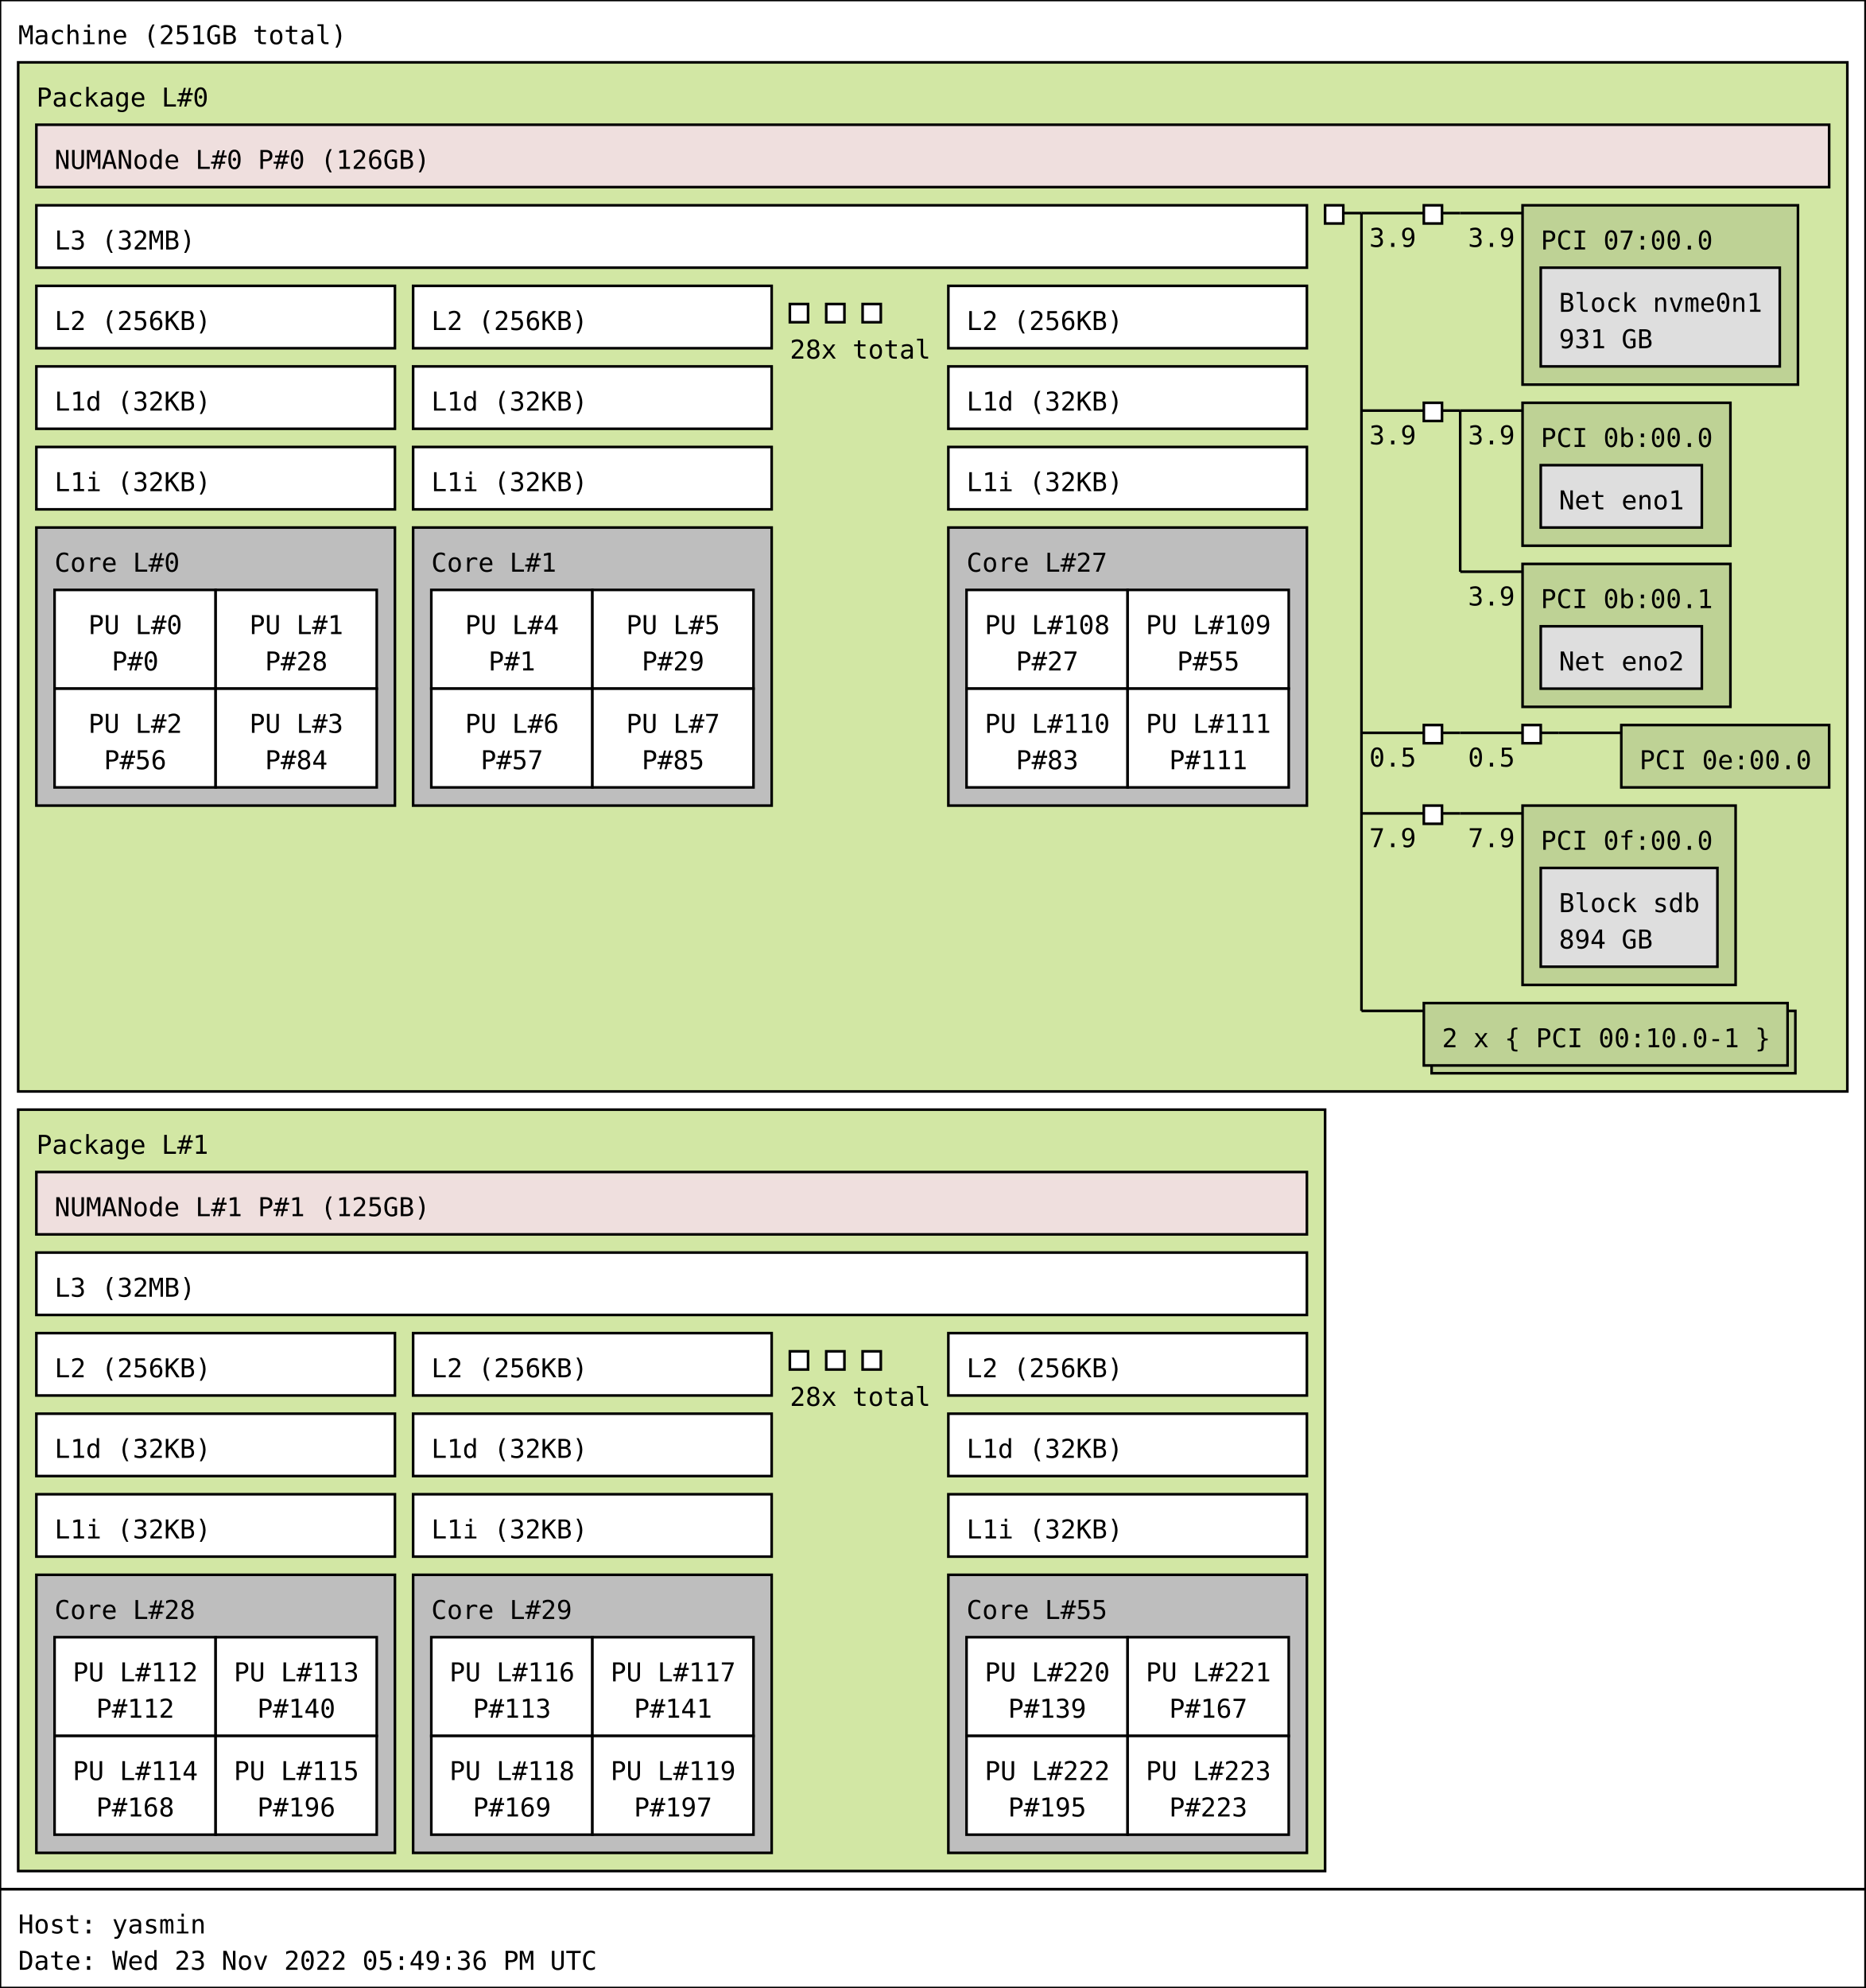
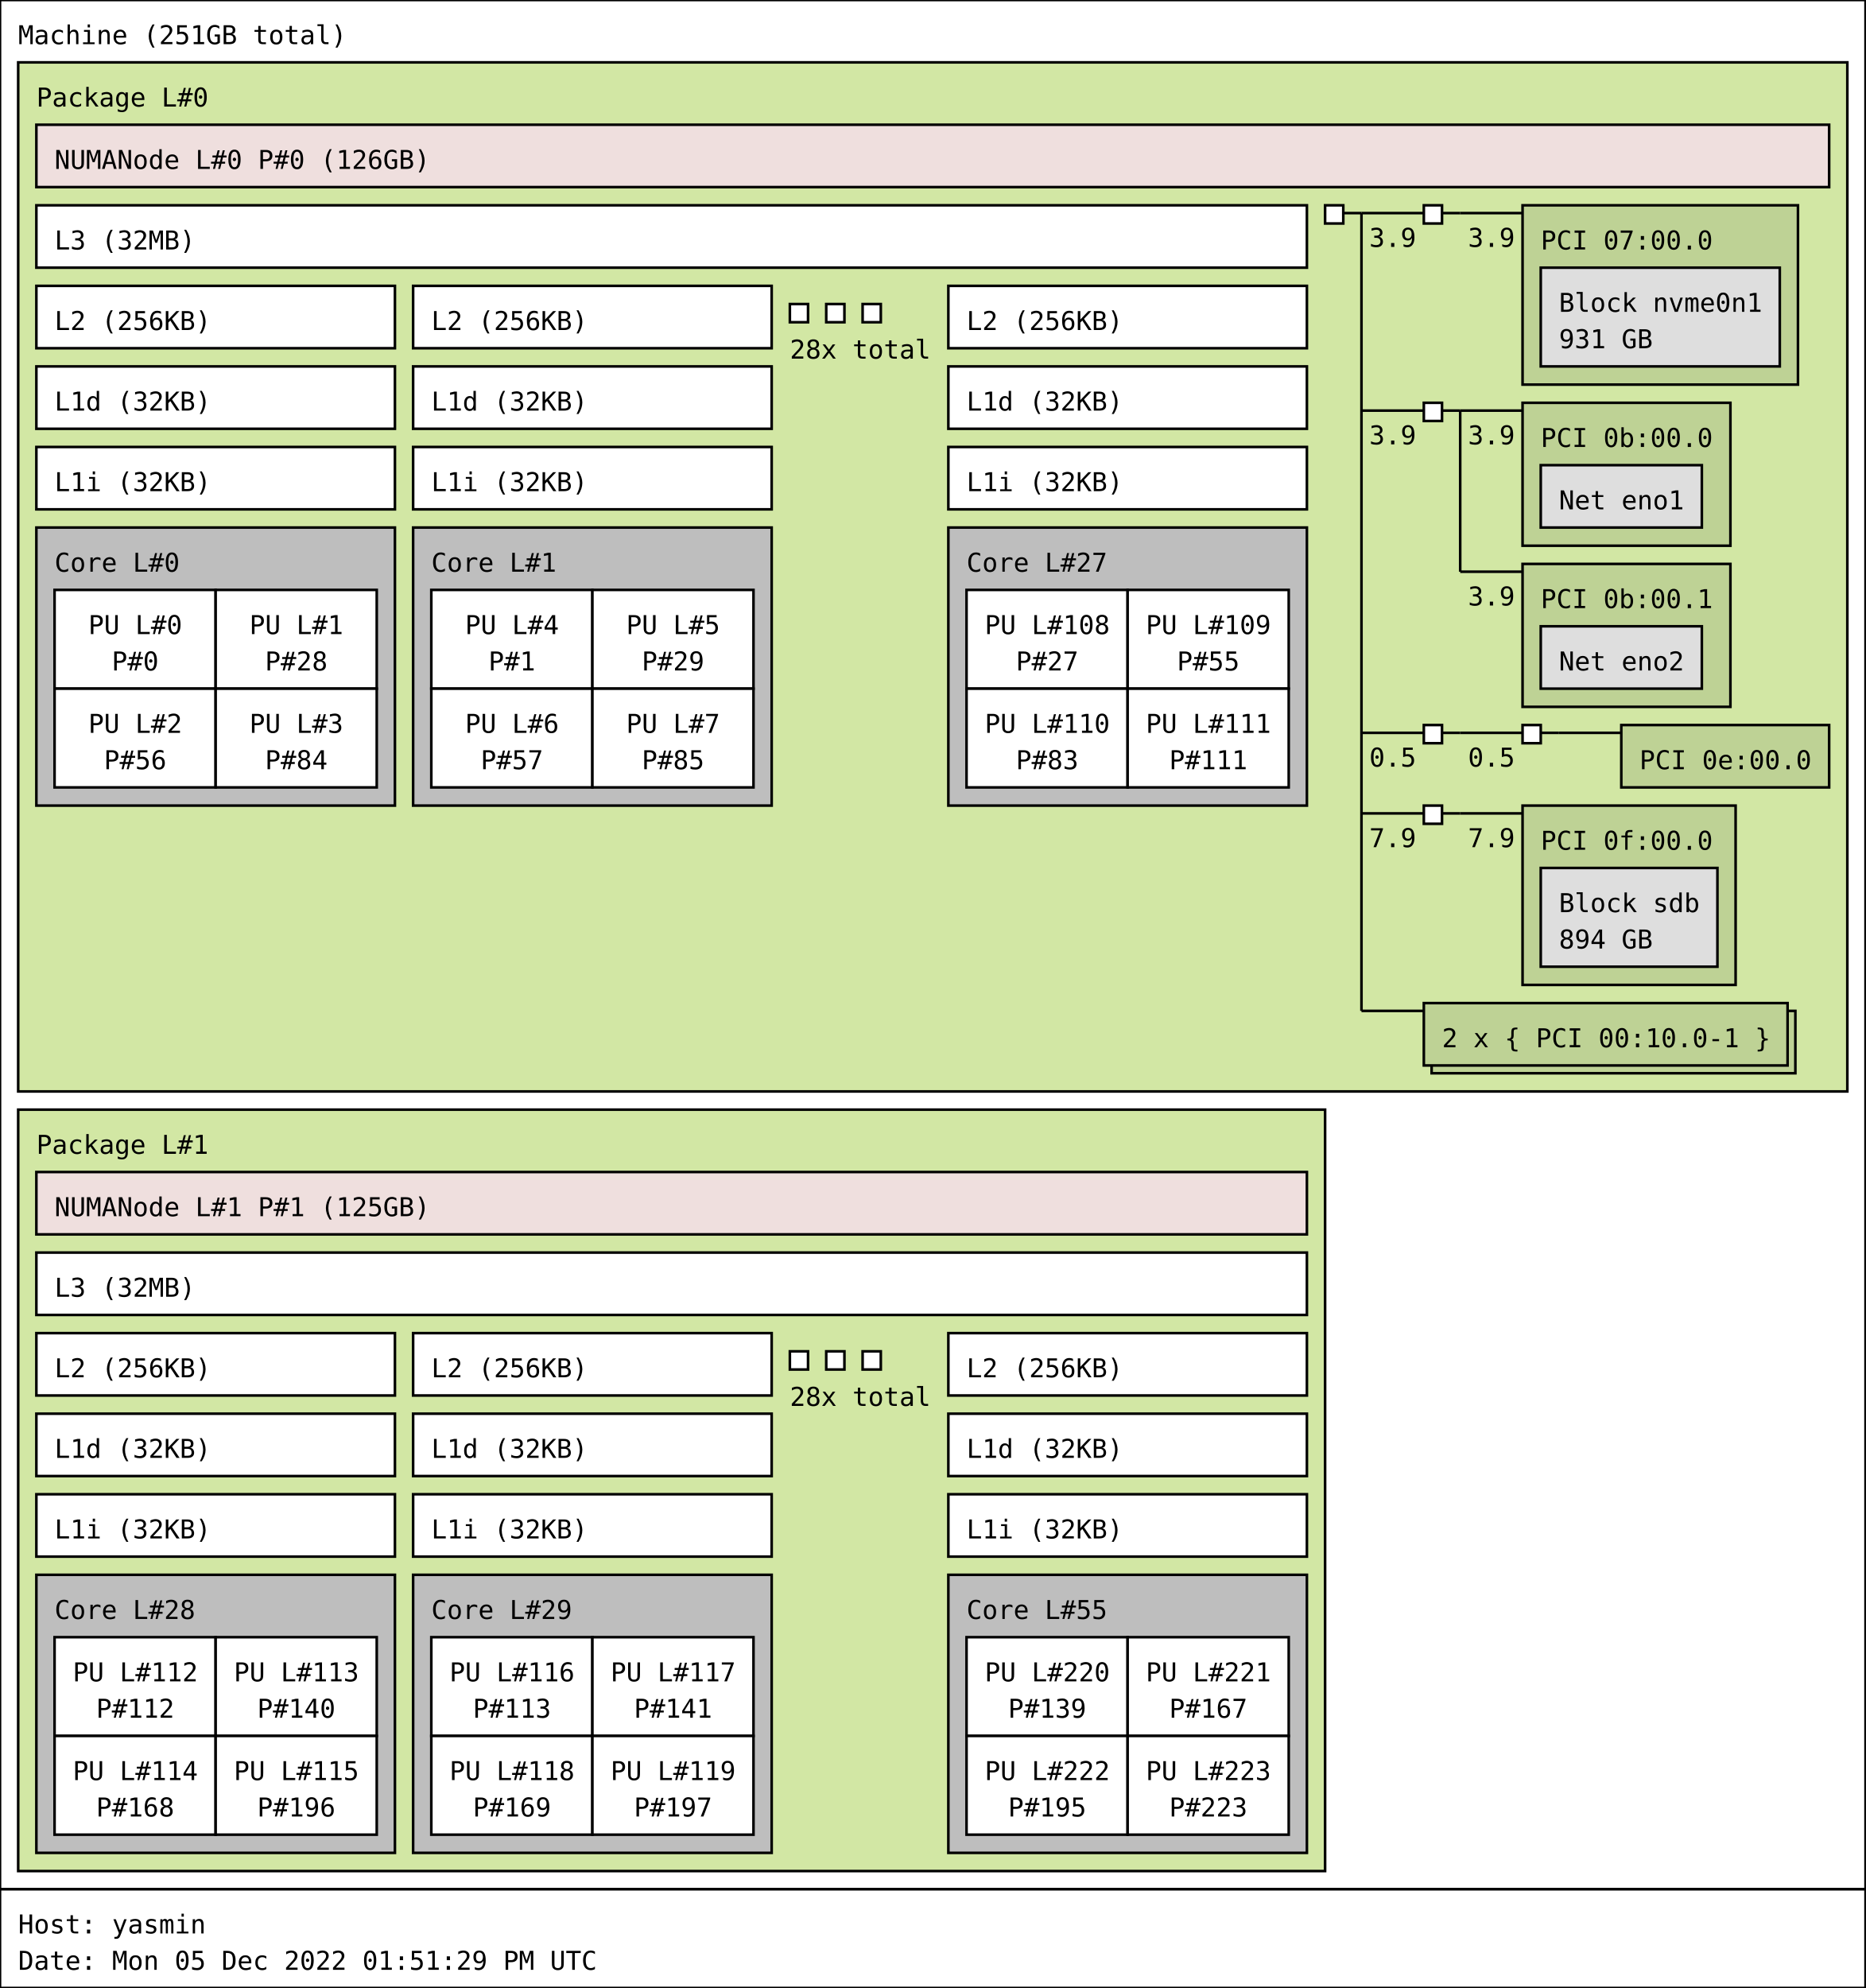
<svg xmlns="http://www.w3.org/2000/svg" width="718px" height="765px" viewBox="0 0 718px 765px" version="1.1">
  <rect id="Machine_0_rect" class="Machine" x="0" y="0" width="718" height="727" fill="rgb(255,255,255)" stroke="rgb(0,0,0)" stroke-width="1" />
  <text id="Machine_0_text" class="Machine" font-family="Monospace" x="7" y="17" fill="rgb(0,0,0)" font-size="10px">Machine (251GB total)</text>
  <rect id="Package_0_rect" class="Package" x="7" y="24" width="704" height="396" fill="rgb(210,231,164)" stroke="rgb(0,0,0)" stroke-width="1" />
  <text id="Package_0_text" class="Package" font-family="Monospace" x="14" y="41" fill="rgb(0,0,0)" font-size="10px">Package L#0</text>
  <rect id="L3_0_rect" class="L3" x="14" y="79" width="489" height="24" fill="rgb(255,255,255)" stroke="rgb(0,0,0)" stroke-width="1" />
  <text id="L3_0_text" class="L3" font-family="Monospace" x="21" y="96" fill="rgb(0,0,0)" font-size="10px">L3 (32MB)</text>
  <rect id="L2_0_rect" class="L2" x="14" y="110" width="138" height="24" fill="rgb(255,255,255)" stroke="rgb(0,0,0)" stroke-width="1" />
  <text id="L2_0_text" class="L2" font-family="Monospace" x="21" y="127" fill="rgb(0,0,0)" font-size="10px">L2 (256KB)</text>
  <rect id="L1d_0_rect" class="L1d" x="14" y="141" width="138" height="24" fill="rgb(255,255,255)" stroke="rgb(0,0,0)" stroke-width="1" />
  <text id="L1d_0_text" class="L1d" font-family="Monospace" x="21" y="158" fill="rgb(0,0,0)" font-size="10px">L1d (32KB)</text>
  <rect id="L1i_0_rect" class="L1i" x="14" y="172" width="138" height="24" fill="rgb(255,255,255)" stroke="rgb(0,0,0)" stroke-width="1" />
  <text id="L1i_0_text" class="L1i" font-family="Monospace" x="21" y="189" fill="rgb(0,0,0)" font-size="10px">L1i (32KB)</text>
  <rect id="Core_0_rect" class="Core" x="14" y="203" width="138" height="107" fill="rgb(190,190,190)" stroke="rgb(0,0,0)" stroke-width="1" />
  <text id="Core_0_text" class="Core" font-family="Monospace" x="21" y="220" fill="rgb(0,0,0)" font-size="10px">Core L#0</text>
  <rect id="PU_0_rect" class="PU" x="21" y="227" width="62" height="38" fill="rgb(255,255,255)" stroke="rgb(0,0,0)" stroke-width="1" />
  <text id="PU_0_text" class="PU" font-family="Monospace" x="34" y="244" fill="rgb(0,0,0)" font-size="10px">PU L#0</text>
  <text id="PU_0_text_1" class="PU" font-family="Monospace" x="43" y="258" fill="rgb(0,0,0)" font-size="10px">P#0</text>
  <rect id="PU_1_rect" class="PU" x="83" y="227" width="62" height="38" fill="rgb(255,255,255)" stroke="rgb(0,0,0)" stroke-width="1" />
  <text id="PU_1_text" class="PU" font-family="Monospace" x="96" y="244" fill="rgb(0,0,0)" font-size="10px">PU L#1</text>
  <text id="PU_1_text_1" class="PU" font-family="Monospace" x="102" y="258" fill="rgb(0,0,0)" font-size="10px">P#28</text>
  <rect id="PU_2_rect" class="PU" x="21" y="265" width="62" height="38" fill="rgb(255,255,255)" stroke="rgb(0,0,0)" stroke-width="1" />
  <text id="PU_2_text" class="PU" font-family="Monospace" x="34" y="282" fill="rgb(0,0,0)" font-size="10px">PU L#2</text>
  <text id="PU_2_text_1" class="PU" font-family="Monospace" x="40" y="296" fill="rgb(0,0,0)" font-size="10px">P#56</text>
  <rect id="PU_3_rect" class="PU" x="83" y="265" width="62" height="38" fill="rgb(255,255,255)" stroke="rgb(0,0,0)" stroke-width="1" />
  <text id="PU_3_text" class="PU" font-family="Monospace" x="96" y="282" fill="rgb(0,0,0)" font-size="10px">PU L#3</text>
  <text id="PU_3_text_1" class="PU" font-family="Monospace" x="102" y="296" fill="rgb(0,0,0)" font-size="10px">P#84</text>
  <rect id="L2_1_rect" class="L2" x="159" y="110" width="138" height="24" fill="rgb(255,255,255)" stroke="rgb(0,0,0)" stroke-width="1" />
  <text id="L2_1_text" class="L2" font-family="Monospace" x="166" y="127" fill="rgb(0,0,0)" font-size="10px">L2 (256KB)</text>
  <rect id="L1d_1_rect" class="L1d" x="159" y="141" width="138" height="24" fill="rgb(255,255,255)" stroke="rgb(0,0,0)" stroke-width="1" />
  <text id="L1d_1_text" class="L1d" font-family="Monospace" x="166" y="158" fill="rgb(0,0,0)" font-size="10px">L1d (32KB)</text>
  <rect id="L1i_1_rect" class="L1i" x="159" y="172" width="138" height="24" fill="rgb(255,255,255)" stroke="rgb(0,0,0)" stroke-width="1" />
  <text id="L1i_1_text" class="L1i" font-family="Monospace" x="166" y="189" fill="rgb(0,0,0)" font-size="10px">L1i (32KB)</text>
  <rect id="Core_1_rect" class="Core" x="159" y="203" width="138" height="107" fill="rgb(190,190,190)" stroke="rgb(0,0,0)" stroke-width="1" />
  <text id="Core_1_text" class="Core" font-family="Monospace" x="166" y="220" fill="rgb(0,0,0)" font-size="10px">Core L#1</text>
  <rect id="PU_4_rect" class="PU" x="166" y="227" width="62" height="38" fill="rgb(255,255,255)" stroke="rgb(0,0,0)" stroke-width="1" />
  <text id="PU_4_text" class="PU" font-family="Monospace" x="179" y="244" fill="rgb(0,0,0)" font-size="10px">PU L#4</text>
  <text id="PU_4_text_1" class="PU" font-family="Monospace" x="188" y="258" fill="rgb(0,0,0)" font-size="10px">P#1</text>
  <rect id="PU_5_rect" class="PU" x="228" y="227" width="62" height="38" fill="rgb(255,255,255)" stroke="rgb(0,0,0)" stroke-width="1" />
  <text id="PU_5_text" class="PU" font-family="Monospace" x="241" y="244" fill="rgb(0,0,0)" font-size="10px">PU L#5</text>
  <text id="PU_5_text_1" class="PU" font-family="Monospace" x="247" y="258" fill="rgb(0,0,0)" font-size="10px">P#29</text>
  <rect id="PU_6_rect" class="PU" x="166" y="265" width="62" height="38" fill="rgb(255,255,255)" stroke="rgb(0,0,0)" stroke-width="1" />
  <text id="PU_6_text" class="PU" font-family="Monospace" x="179" y="282" fill="rgb(0,0,0)" font-size="10px">PU L#6</text>
  <text id="PU_6_text_1" class="PU" font-family="Monospace" x="185" y="296" fill="rgb(0,0,0)" font-size="10px">P#57</text>
  <rect id="PU_7_rect" class="PU" x="228" y="265" width="62" height="38" fill="rgb(255,255,255)" stroke="rgb(0,0,0)" stroke-width="1" />
  <text id="PU_7_text" class="PU" font-family="Monospace" x="241" y="282" fill="rgb(0,0,0)" font-size="10px">PU L#7</text>
  <text id="PU_7_text_1" class="PU" font-family="Monospace" x="247" y="296" fill="rgb(0,0,0)" font-size="10px">P#85</text>
  <rect id="L2_2_rect" class="L2" x="304" y="117" width="7" height="7" fill="rgb(255,255,255)" stroke="rgb(0,0,0)" stroke-width="1" />
  <rect id="L2_2_rect" class="L2" x="318" y="117" width="7" height="7" fill="rgb(255,255,255)" stroke="rgb(0,0,0)" stroke-width="1" />
  <rect id="L2_2_rect" class="L2" x="332" y="117" width="7" height="7" fill="rgb(255,255,255)" stroke="rgb(0,0,0)" stroke-width="1" />
  <text id="L2_2_text" class="L2" font-family="Monospace" x="304" y="138" fill="rgb(0,0,0)" font-size="10px">28x total</text>
  <rect id="L2_27_rect" class="L2" x="365" y="110" width="138" height="24" fill="rgb(255,255,255)" stroke="rgb(0,0,0)" stroke-width="1" />
  <text id="L2_27_text" class="L2" font-family="Monospace" x="372" y="127" fill="rgb(0,0,0)" font-size="10px">L2 (256KB)</text>
  <rect id="L1d_27_rect" class="L1d" x="365" y="141" width="138" height="24" fill="rgb(255,255,255)" stroke="rgb(0,0,0)" stroke-width="1" />
  <text id="L1d_27_text" class="L1d" font-family="Monospace" x="372" y="158" fill="rgb(0,0,0)" font-size="10px">L1d (32KB)</text>
  <rect id="L1i_27_rect" class="L1i" x="365" y="172" width="138" height="24" fill="rgb(255,255,255)" stroke="rgb(0,0,0)" stroke-width="1" />
  <text id="L1i_27_text" class="L1i" font-family="Monospace" x="372" y="189" fill="rgb(0,0,0)" font-size="10px">L1i (32KB)</text>
  <rect id="Core_27_rect" class="Core" x="365" y="203" width="138" height="107" fill="rgb(190,190,190)" stroke="rgb(0,0,0)" stroke-width="1" />
  <text id="Core_27_text" class="Core" font-family="Monospace" x="372" y="220" fill="rgb(0,0,0)" font-size="10px">Core L#27</text>
  <rect id="PU_108_rect" class="PU" x="372" y="227" width="62" height="38" fill="rgb(255,255,255)" stroke="rgb(0,0,0)" stroke-width="1" />
  <text id="PU_108_text" class="PU" font-family="Monospace" x="379" y="244" fill="rgb(0,0,0)" font-size="10px">PU L#108</text>
  <text id="PU_108_text_1" class="PU" font-family="Monospace" x="391" y="258" fill="rgb(0,0,0)" font-size="10px">P#27</text>
  <rect id="PU_109_rect" class="PU" x="434" y="227" width="62" height="38" fill="rgb(255,255,255)" stroke="rgb(0,0,0)" stroke-width="1" />
  <text id="PU_109_text" class="PU" font-family="Monospace" x="441" y="244" fill="rgb(0,0,0)" font-size="10px">PU L#109</text>
  <text id="PU_109_text_1" class="PU" font-family="Monospace" x="453" y="258" fill="rgb(0,0,0)" font-size="10px">P#55</text>
  <rect id="PU_110_rect" class="PU" x="372" y="265" width="62" height="38" fill="rgb(255,255,255)" stroke="rgb(0,0,0)" stroke-width="1" />
  <text id="PU_110_text" class="PU" font-family="Monospace" x="379" y="282" fill="rgb(0,0,0)" font-size="10px">PU L#110</text>
  <text id="PU_110_text_1" class="PU" font-family="Monospace" x="391" y="296" fill="rgb(0,0,0)" font-size="10px">P#83</text>
  <rect id="PU_111_rect" class="PU" x="434" y="265" width="62" height="38" fill="rgb(255,255,255)" stroke="rgb(0,0,0)" stroke-width="1" />
  <text id="PU_111_text" class="PU" font-family="Monospace" x="441" y="282" fill="rgb(0,0,0)" font-size="10px">PU L#111</text>
  <text id="PU_111_text_1" class="PU" font-family="Monospace" x="450" y="296" fill="rgb(0,0,0)" font-size="10px">P#111</text>
  <rect id="NUMANode_0_rect" class="NUMANode" x="14" y="48" width="690" height="24" fill="rgb(239,223,222)" stroke="rgb(0,0,0)" stroke-width="1" />
  <text id="NUMANode_0_text" class="NUMANode" font-family="Monospace" x="21" y="65" fill="rgb(0,0,0)" font-size="10px">NUMANode L#0 P#0 (126GB)</text>
  <rect id="HostBridge_0_rect" class="HostBridge" x="510" y="79" width="7" height="7" fill="rgb(255,255,255)" stroke="rgb(0,0,0)" stroke-width="1" />
  <line id="HostBridge_0_line" class="HostBridge" x1="517" y1="82" x2="524" y2="82" stroke="rgb(0,0,0)" stroke-width="1" />
  <line id="HostBridge_0_line_2" class="HostBridge" x1="524" y1="82" x2="548" y2="82" stroke="rgb(0,0,0)" stroke-width="1" />
  <text id="HostBridge_0_text_2" class="HostBridge" font-family="Monospace" x="527" y="95" fill="rgb(0,0,0)" font-size="10px">3.9</text>
  <line id="HostBridge_0_line_3" class="HostBridge" x1="524" y1="158" x2="548" y2="158" stroke="rgb(0,0,0)" stroke-width="1" />
  <text id="HostBridge_0_text_3" class="HostBridge" font-family="Monospace" x="527" y="171" fill="rgb(0,0,0)" font-size="10px">3.9</text>
  <line id="HostBridge_0_line_4" class="HostBridge" x1="524" y1="282" x2="548" y2="282" stroke="rgb(0,0,0)" stroke-width="1" />
  <text id="HostBridge_0_text_4" class="HostBridge" font-family="Monospace" x="527" y="295" fill="rgb(0,0,0)" font-size="10px">0.5</text>
  <line id="HostBridge_0_line_5" class="HostBridge" x1="524" y1="313" x2="548" y2="313" stroke="rgb(0,0,0)" stroke-width="1" />
  <text id="HostBridge_0_text_5" class="HostBridge" font-family="Monospace" x="527" y="326" fill="rgb(0,0,0)" font-size="10px">7.9</text>
  <line id="HostBridge_0_line_6" class="HostBridge" x1="524" y1="389" x2="548" y2="389" stroke="rgb(0,0,0)" stroke-width="1" />
  <line id="HostBridge_0_line_1" class="HostBridge" x1="524" y1="82" x2="524" y2="389" stroke="rgb(0,0,0)" stroke-width="1" />
  <rect id="PCIBridge_1_rect" class="PCIBridge" x="548" y="79" width="7" height="7" fill="rgb(255,255,255)" stroke="rgb(0,0,0)" stroke-width="1" />
  <line id="PCIBridge_1_line" class="PCIBridge" x1="555" y1="82" x2="562" y2="82" stroke="rgb(0,0,0)" stroke-width="1" />
  <line id="PCIBridge_1_line_2" class="PCIBridge" x1="562" y1="82" x2="586" y2="82" stroke="rgb(0,0,0)" stroke-width="1" />
  <text id="PCIBridge_1_text_2" class="PCIBridge" font-family="Monospace" x="565" y="95" fill="rgb(0,0,0)" font-size="10px">3.9</text>
  <line id="PCIBridge_1_line_1" class="PCIBridge" x1="562" y1="82" x2="562" y2="82" stroke="rgb(0,0,0)" stroke-width="1" />
  <rect id="PCI_0_rect" class="PCI" x="586" y="79" width="106" height="69" fill="rgb(190,210,149)" stroke="rgb(0,0,0)" stroke-width="1" />
  <text id="PCI_0_text" class="PCI" font-family="Monospace" x="593" y="96" fill="rgb(0,0,0)" font-size="10px">PCI 07:00.0</text>
  <rect id="Block_0_rect" class="Block" x="593" y="103" width="92" height="38" fill="rgb(222,222,222)" stroke="rgb(0,0,0)" stroke-width="1" />
  <text id="Block_0_text" class="Block" font-family="Monospace" x="600" y="120" fill="rgb(0,0,0)" font-size="10px">Block nvme0n1</text>
  <text id="Block_0_text_1" class="Block" font-family="Monospace" x="600" y="134" fill="rgb(0,0,0)" font-size="10px">931 GB</text>
  <rect id="PCIBridge_2_rect" class="PCIBridge" x="548" y="155" width="7" height="7" fill="rgb(255,255,255)" stroke="rgb(0,0,0)" stroke-width="1" />
  <line id="PCIBridge_2_line" class="PCIBridge" x1="555" y1="158" x2="562" y2="158" stroke="rgb(0,0,0)" stroke-width="1" />
  <line id="PCIBridge_2_line_2" class="PCIBridge" x1="562" y1="158" x2="586" y2="158" stroke="rgb(0,0,0)" stroke-width="1" />
  <text id="PCIBridge_2_text_2" class="PCIBridge" font-family="Monospace" x="565" y="171" fill="rgb(0,0,0)" font-size="10px">3.9</text>
  <line id="PCIBridge_2_line_3" class="PCIBridge" x1="562" y1="220" x2="586" y2="220" stroke="rgb(0,0,0)" stroke-width="1" />
  <text id="PCIBridge_2_text_3" class="PCIBridge" font-family="Monospace" x="565" y="233" fill="rgb(0,0,0)" font-size="10px">3.9</text>
  <line id="PCIBridge_2_line_1" class="PCIBridge" x1="562" y1="158" x2="562" y2="220" stroke="rgb(0,0,0)" stroke-width="1" />
  <rect id="PCI_1_rect" class="PCI" x="586" y="155" width="80" height="55" fill="rgb(190,210,149)" stroke="rgb(0,0,0)" stroke-width="1" />
  <text id="PCI_1_text" class="PCI" font-family="Monospace" x="593" y="172" fill="rgb(0,0,0)" font-size="10px">PCI 0b:00.0</text>
  <rect id="Net_1_rect" class="Net" x="593" y="179" width="62" height="24" fill="rgb(222,222,222)" stroke="rgb(0,0,0)" stroke-width="1" />
  <text id="Net_1_text" class="Net" font-family="Monospace" x="600" y="196" fill="rgb(0,0,0)" font-size="10px">Net eno1</text>
  <rect id="PCI_2_rect" class="PCI" x="586" y="217" width="80" height="55" fill="rgb(190,210,149)" stroke="rgb(0,0,0)" stroke-width="1" />
  <text id="PCI_2_text" class="PCI" font-family="Monospace" x="593" y="234" fill="rgb(0,0,0)" font-size="10px">PCI 0b:00.1</text>
  <rect id="Net_2_rect" class="Net" x="593" y="241" width="62" height="24" fill="rgb(222,222,222)" stroke="rgb(0,0,0)" stroke-width="1" />
  <text id="Net_2_text" class="Net" font-family="Monospace" x="600" y="258" fill="rgb(0,0,0)" font-size="10px">Net eno2</text>
  <rect id="PCIBridge_3_rect" class="PCIBridge" x="548" y="279" width="7" height="7" fill="rgb(255,255,255)" stroke="rgb(0,0,0)" stroke-width="1" />
  <line id="PCIBridge_3_line" class="PCIBridge" x1="555" y1="282" x2="562" y2="282" stroke="rgb(0,0,0)" stroke-width="1" />
  <line id="PCIBridge_3_line_2" class="PCIBridge" x1="562" y1="282" x2="586" y2="282" stroke="rgb(0,0,0)" stroke-width="1" />
  <text id="PCIBridge_3_text_2" class="PCIBridge" font-family="Monospace" x="565" y="295" fill="rgb(0,0,0)" font-size="10px">0.5</text>
  <line id="PCIBridge_3_line_1" class="PCIBridge" x1="562" y1="282" x2="562" y2="282" stroke="rgb(0,0,0)" stroke-width="1" />
  <rect id="PCIBridge_4_rect" class="PCIBridge" x="586" y="279" width="7" height="7" fill="rgb(255,255,255)" stroke="rgb(0,0,0)" stroke-width="1" />
  <line id="PCIBridge_4_line" class="PCIBridge" x1="593" y1="282" x2="600" y2="282" stroke="rgb(0,0,0)" stroke-width="1" />
  <line id="PCIBridge_4_line_2" class="PCIBridge" x1="600" y1="282" x2="624" y2="282" stroke="rgb(0,0,0)" stroke-width="1" />
  <line id="PCIBridge_4_line_1" class="PCIBridge" x1="600" y1="282" x2="600" y2="282" stroke="rgb(0,0,0)" stroke-width="1" />
  <rect id="PCI_3_rect" class="PCI" x="624" y="279" width="80" height="24" fill="rgb(190,210,149)" stroke="rgb(0,0,0)" stroke-width="1" />
  <text id="PCI_3_text" class="PCI" font-family="Monospace" x="631" y="296" fill="rgb(0,0,0)" font-size="10px">PCI 0e:00.0</text>
  <rect id="PCIBridge_5_rect" class="PCIBridge" x="548" y="310" width="7" height="7" fill="rgb(255,255,255)" stroke="rgb(0,0,0)" stroke-width="1" />
  <line id="PCIBridge_5_line" class="PCIBridge" x1="555" y1="313" x2="562" y2="313" stroke="rgb(0,0,0)" stroke-width="1" />
  <line id="PCIBridge_5_line_2" class="PCIBridge" x1="562" y1="313" x2="586" y2="313" stroke="rgb(0,0,0)" stroke-width="1" />
  <text id="PCIBridge_5_text_2" class="PCIBridge" font-family="Monospace" x="565" y="326" fill="rgb(0,0,0)" font-size="10px">7.9</text>
  <line id="PCIBridge_5_line_1" class="PCIBridge" x1="562" y1="313" x2="562" y2="313" stroke="rgb(0,0,0)" stroke-width="1" />
  <rect id="PCI_4_rect" class="PCI" x="586" y="310" width="82" height="69" fill="rgb(190,210,149)" stroke="rgb(0,0,0)" stroke-width="1" />
  <text id="PCI_4_text" class="PCI" font-family="Monospace" x="593" y="327" fill="rgb(0,0,0)" font-size="10px">PCI 0f:00.0</text>
  <rect id="Block_3_rect" class="Block" x="593" y="334" width="68" height="38" fill="rgb(222,222,222)" stroke="rgb(0,0,0)" stroke-width="1" />
  <text id="Block_3_text" class="Block" font-family="Monospace" x="600" y="351" fill="rgb(0,0,0)" font-size="10px">Block sdb</text>
  <text id="Block_3_text_1" class="Block" font-family="Monospace" x="600" y="365" fill="rgb(0,0,0)" font-size="10px">894 GB</text>
  <rect id="PCI_5_rect_2" class="PCI" x="551" y="389" width="140" height="24" fill="rgb(190,210,149)" stroke="rgb(0,0,0)" stroke-width="1" />
  <rect id="PCI_5_rect" class="PCI" x="548" y="386" width="140" height="24" fill="rgb(190,210,149)" stroke="rgb(0,0,0)" stroke-width="1" />
  <text id="PCI_5_text" class="PCI" font-family="Monospace" x="555" y="403" fill="rgb(0,0,0)" font-size="10px">2 x { PCI 00:10.0-1 }</text>
  <rect id="Package_1_rect" class="Package" x="7" y="427" width="503" height="293" fill="rgb(210,231,164)" stroke="rgb(0,0,0)" stroke-width="1" />
  <text id="Package_1_text" class="Package" font-family="Monospace" x="14" y="444" fill="rgb(0,0,0)" font-size="10px">Package L#1</text>
  <rect id="L3_1_rect" class="L3" x="14" y="482" width="489" height="24" fill="rgb(255,255,255)" stroke="rgb(0,0,0)" stroke-width="1" />
  <text id="L3_1_text" class="L3" font-family="Monospace" x="21" y="499" fill="rgb(0,0,0)" font-size="10px">L3 (32MB)</text>
  <rect id="L2_28_rect" class="L2" x="14" y="513" width="138" height="24" fill="rgb(255,255,255)" stroke="rgb(0,0,0)" stroke-width="1" />
  <text id="L2_28_text" class="L2" font-family="Monospace" x="21" y="530" fill="rgb(0,0,0)" font-size="10px">L2 (256KB)</text>
  <rect id="L1d_28_rect" class="L1d" x="14" y="544" width="138" height="24" fill="rgb(255,255,255)" stroke="rgb(0,0,0)" stroke-width="1" />
  <text id="L1d_28_text" class="L1d" font-family="Monospace" x="21" y="561" fill="rgb(0,0,0)" font-size="10px">L1d (32KB)</text>
  <rect id="L1i_28_rect" class="L1i" x="14" y="575" width="138" height="24" fill="rgb(255,255,255)" stroke="rgb(0,0,0)" stroke-width="1" />
  <text id="L1i_28_text" class="L1i" font-family="Monospace" x="21" y="592" fill="rgb(0,0,0)" font-size="10px">L1i (32KB)</text>
  <rect id="Core_28_rect" class="Core" x="14" y="606" width="138" height="107" fill="rgb(190,190,190)" stroke="rgb(0,0,0)" stroke-width="1" />
  <text id="Core_28_text" class="Core" font-family="Monospace" x="21" y="623" fill="rgb(0,0,0)" font-size="10px">Core L#28</text>
  <rect id="PU_112_rect" class="PU" x="21" y="630" width="62" height="38" fill="rgb(255,255,255)" stroke="rgb(0,0,0)" stroke-width="1" />
  <text id="PU_112_text" class="PU" font-family="Monospace" x="28" y="647" fill="rgb(0,0,0)" font-size="10px">PU L#112</text>
  <text id="PU_112_text_1" class="PU" font-family="Monospace" x="37" y="661" fill="rgb(0,0,0)" font-size="10px">P#112</text>
  <rect id="PU_113_rect" class="PU" x="83" y="630" width="62" height="38" fill="rgb(255,255,255)" stroke="rgb(0,0,0)" stroke-width="1" />
  <text id="PU_113_text" class="PU" font-family="Monospace" x="90" y="647" fill="rgb(0,0,0)" font-size="10px">PU L#113</text>
  <text id="PU_113_text_1" class="PU" font-family="Monospace" x="99" y="661" fill="rgb(0,0,0)" font-size="10px">P#140</text>
  <rect id="PU_114_rect" class="PU" x="21" y="668" width="62" height="38" fill="rgb(255,255,255)" stroke="rgb(0,0,0)" stroke-width="1" />
  <text id="PU_114_text" class="PU" font-family="Monospace" x="28" y="685" fill="rgb(0,0,0)" font-size="10px">PU L#114</text>
  <text id="PU_114_text_1" class="PU" font-family="Monospace" x="37" y="699" fill="rgb(0,0,0)" font-size="10px">P#168</text>
  <rect id="PU_115_rect" class="PU" x="83" y="668" width="62" height="38" fill="rgb(255,255,255)" stroke="rgb(0,0,0)" stroke-width="1" />
  <text id="PU_115_text" class="PU" font-family="Monospace" x="90" y="685" fill="rgb(0,0,0)" font-size="10px">PU L#115</text>
  <text id="PU_115_text_1" class="PU" font-family="Monospace" x="99" y="699" fill="rgb(0,0,0)" font-size="10px">P#196</text>
  <rect id="L2_29_rect" class="L2" x="159" y="513" width="138" height="24" fill="rgb(255,255,255)" stroke="rgb(0,0,0)" stroke-width="1" />
  <text id="L2_29_text" class="L2" font-family="Monospace" x="166" y="530" fill="rgb(0,0,0)" font-size="10px">L2 (256KB)</text>
  <rect id="L1d_29_rect" class="L1d" x="159" y="544" width="138" height="24" fill="rgb(255,255,255)" stroke="rgb(0,0,0)" stroke-width="1" />
  <text id="L1d_29_text" class="L1d" font-family="Monospace" x="166" y="561" fill="rgb(0,0,0)" font-size="10px">L1d (32KB)</text>
  <rect id="L1i_29_rect" class="L1i" x="159" y="575" width="138" height="24" fill="rgb(255,255,255)" stroke="rgb(0,0,0)" stroke-width="1" />
  <text id="L1i_29_text" class="L1i" font-family="Monospace" x="166" y="592" fill="rgb(0,0,0)" font-size="10px">L1i (32KB)</text>
  <rect id="Core_29_rect" class="Core" x="159" y="606" width="138" height="107" fill="rgb(190,190,190)" stroke="rgb(0,0,0)" stroke-width="1" />
  <text id="Core_29_text" class="Core" font-family="Monospace" x="166" y="623" fill="rgb(0,0,0)" font-size="10px">Core L#29</text>
  <rect id="PU_116_rect" class="PU" x="166" y="630" width="62" height="38" fill="rgb(255,255,255)" stroke="rgb(0,0,0)" stroke-width="1" />
  <text id="PU_116_text" class="PU" font-family="Monospace" x="173" y="647" fill="rgb(0,0,0)" font-size="10px">PU L#116</text>
  <text id="PU_116_text_1" class="PU" font-family="Monospace" x="182" y="661" fill="rgb(0,0,0)" font-size="10px">P#113</text>
  <rect id="PU_117_rect" class="PU" x="228" y="630" width="62" height="38" fill="rgb(255,255,255)" stroke="rgb(0,0,0)" stroke-width="1" />
  <text id="PU_117_text" class="PU" font-family="Monospace" x="235" y="647" fill="rgb(0,0,0)" font-size="10px">PU L#117</text>
  <text id="PU_117_text_1" class="PU" font-family="Monospace" x="244" y="661" fill="rgb(0,0,0)" font-size="10px">P#141</text>
  <rect id="PU_118_rect" class="PU" x="166" y="668" width="62" height="38" fill="rgb(255,255,255)" stroke="rgb(0,0,0)" stroke-width="1" />
  <text id="PU_118_text" class="PU" font-family="Monospace" x="173" y="685" fill="rgb(0,0,0)" font-size="10px">PU L#118</text>
  <text id="PU_118_text_1" class="PU" font-family="Monospace" x="182" y="699" fill="rgb(0,0,0)" font-size="10px">P#169</text>
  <rect id="PU_119_rect" class="PU" x="228" y="668" width="62" height="38" fill="rgb(255,255,255)" stroke="rgb(0,0,0)" stroke-width="1" />
  <text id="PU_119_text" class="PU" font-family="Monospace" x="235" y="685" fill="rgb(0,0,0)" font-size="10px">PU L#119</text>
  <text id="PU_119_text_1" class="PU" font-family="Monospace" x="244" y="699" fill="rgb(0,0,0)" font-size="10px">P#197</text>
  <rect id="L2_30_rect" class="L2" x="304" y="520" width="7" height="7" fill="rgb(255,255,255)" stroke="rgb(0,0,0)" stroke-width="1" />
  <rect id="L2_30_rect" class="L2" x="318" y="520" width="7" height="7" fill="rgb(255,255,255)" stroke="rgb(0,0,0)" stroke-width="1" />
  <rect id="L2_30_rect" class="L2" x="332" y="520" width="7" height="7" fill="rgb(255,255,255)" stroke="rgb(0,0,0)" stroke-width="1" />
  <text id="L2_30_text" class="L2" font-family="Monospace" x="304" y="541" fill="rgb(0,0,0)" font-size="10px">28x total</text>
  <rect id="L2_55_rect" class="L2" x="365" y="513" width="138" height="24" fill="rgb(255,255,255)" stroke="rgb(0,0,0)" stroke-width="1" />
  <text id="L2_55_text" class="L2" font-family="Monospace" x="372" y="530" fill="rgb(0,0,0)" font-size="10px">L2 (256KB)</text>
  <rect id="L1d_55_rect" class="L1d" x="365" y="544" width="138" height="24" fill="rgb(255,255,255)" stroke="rgb(0,0,0)" stroke-width="1" />
  <text id="L1d_55_text" class="L1d" font-family="Monospace" x="372" y="561" fill="rgb(0,0,0)" font-size="10px">L1d (32KB)</text>
  <rect id="L1i_55_rect" class="L1i" x="365" y="575" width="138" height="24" fill="rgb(255,255,255)" stroke="rgb(0,0,0)" stroke-width="1" />
  <text id="L1i_55_text" class="L1i" font-family="Monospace" x="372" y="592" fill="rgb(0,0,0)" font-size="10px">L1i (32KB)</text>
  <rect id="Core_55_rect" class="Core" x="365" y="606" width="138" height="107" fill="rgb(190,190,190)" stroke="rgb(0,0,0)" stroke-width="1" />
  <text id="Core_55_text" class="Core" font-family="Monospace" x="372" y="623" fill="rgb(0,0,0)" font-size="10px">Core L#55</text>
  <rect id="PU_220_rect" class="PU" x="372" y="630" width="62" height="38" fill="rgb(255,255,255)" stroke="rgb(0,0,0)" stroke-width="1" />
  <text id="PU_220_text" class="PU" font-family="Monospace" x="379" y="647" fill="rgb(0,0,0)" font-size="10px">PU L#220</text>
  <text id="PU_220_text_1" class="PU" font-family="Monospace" x="388" y="661" fill="rgb(0,0,0)" font-size="10px">P#139</text>
  <rect id="PU_221_rect" class="PU" x="434" y="630" width="62" height="38" fill="rgb(255,255,255)" stroke="rgb(0,0,0)" stroke-width="1" />
  <text id="PU_221_text" class="PU" font-family="Monospace" x="441" y="647" fill="rgb(0,0,0)" font-size="10px">PU L#221</text>
  <text id="PU_221_text_1" class="PU" font-family="Monospace" x="450" y="661" fill="rgb(0,0,0)" font-size="10px">P#167</text>
  <rect id="PU_222_rect" class="PU" x="372" y="668" width="62" height="38" fill="rgb(255,255,255)" stroke="rgb(0,0,0)" stroke-width="1" />
  <text id="PU_222_text" class="PU" font-family="Monospace" x="379" y="685" fill="rgb(0,0,0)" font-size="10px">PU L#222</text>
  <text id="PU_222_text_1" class="PU" font-family="Monospace" x="388" y="699" fill="rgb(0,0,0)" font-size="10px">P#195</text>
  <rect id="PU_223_rect" class="PU" x="434" y="668" width="62" height="38" fill="rgb(255,255,255)" stroke="rgb(0,0,0)" stroke-width="1" />
  <text id="PU_223_text" class="PU" font-family="Monospace" x="441" y="685" fill="rgb(0,0,0)" font-size="10px">PU L#223</text>
  <text id="PU_223_text_1" class="PU" font-family="Monospace" x="450" y="699" fill="rgb(0,0,0)" font-size="10px">P#223</text>
  <rect id="NUMANode_1_rect" class="NUMANode" x="14" y="451" width="489" height="24" fill="rgb(239,223,222)" stroke="rgb(0,0,0)" stroke-width="1" />
  <text id="NUMANode_1_text" class="NUMANode" font-family="Monospace" x="21" y="468" fill="rgb(0,0,0)" font-size="10px">NUMANode L#1 P#1 (125GB)</text>
  <rect id="anon_rect" x="0" y="727" width="718" height="38" fill="rgb(255,255,255)" stroke="rgb(0,0,0)" stroke-width="1" />
  <text id="anon_text" font-family="Monospace" x="7" y="744" fill="rgb(0,0,0)" font-size="10px">Host: yasmin</text>
-   <text id="anon_text_1" font-family="Monospace" x="7" y="758" fill="rgb(0,0,0)" font-size="10px">Date: Wed 23 Nov 2022 05:49:36 PM UTC</text>
+   <text id="anon_text_1" font-family="Monospace" x="7" y="758" fill="rgb(0,0,0)" font-size="10px">Date: Mon 05 Dec 2022 01:51:29 PM UTC</text>
</svg>
